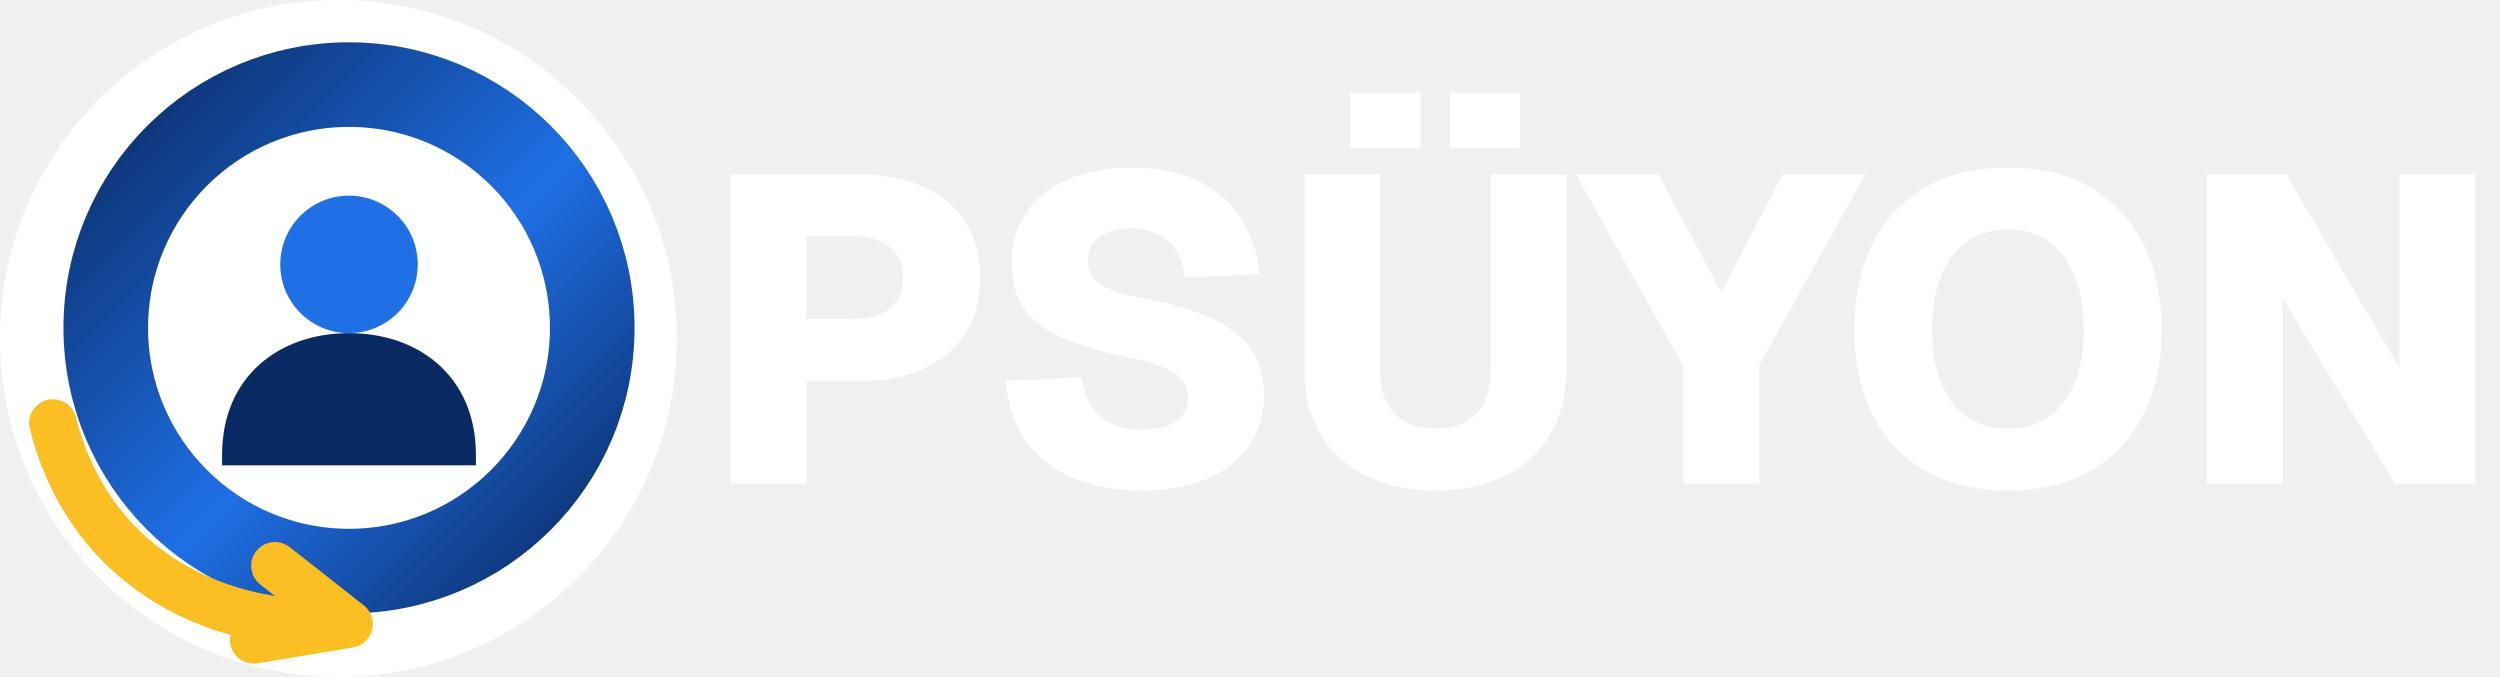
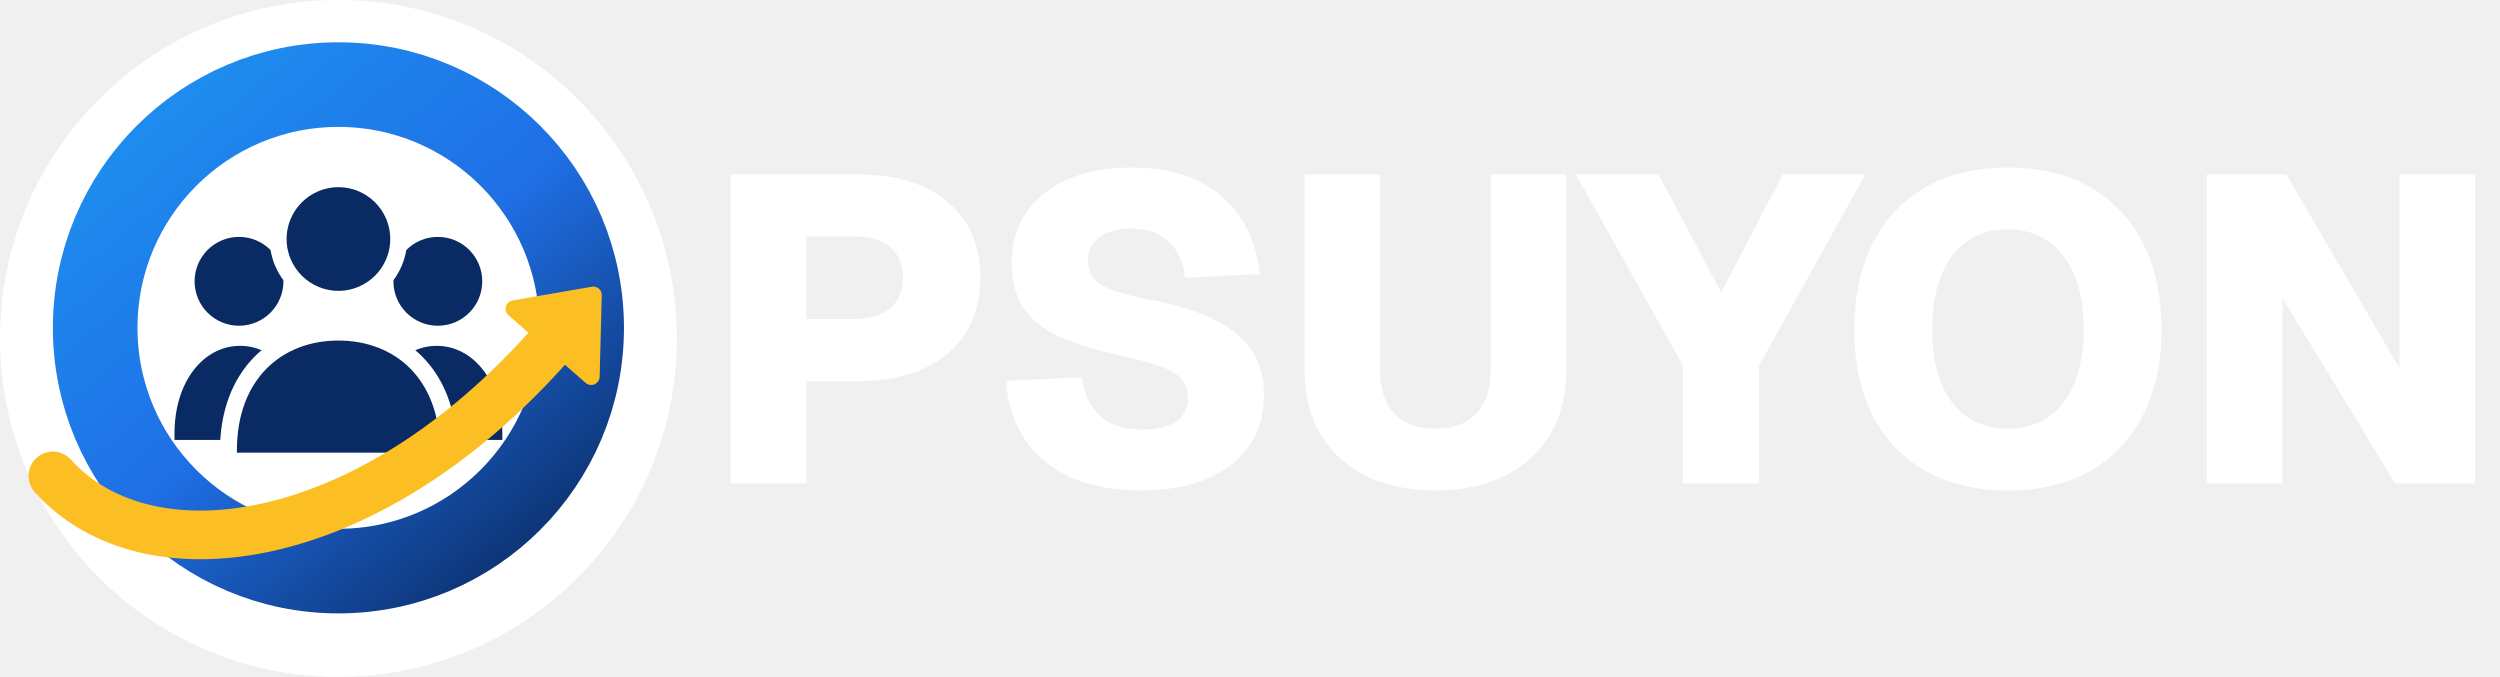
<svg xmlns="http://www.w3.org/2000/svg" viewBox="0 0 206.84 56" width="827.36" height="224">
  <svg x="0" y="0" width="56" height="56" viewBox="0 0 64 64">
    <circle cx="32" cy="32" r="32" fill="#ffffff" />
    <defs>
-       <linearGradient id="lm-ring" x1="8" y1="8" x2="56" y2="56" gradientUnits="userSpaceOnUse">
-         <stop offset="0" stop-color="#0a2a63" />
-         <stop offset="0.55" stop-color="#1f6fe5" />
+       <linearGradient id="lm-ring" x1="12" y1="8" x2="52" y2="56" gradientUnits="userSpaceOnUse">
+         <stop offset="0" stop-color="#1e90f0" />
+         <stop offset="0.5" stop-color="#1f6fe5" />
        <stop offset="1" stop-color="#0a2a63" />
      </linearGradient>
    </defs>
-     <circle cx="33" cy="31" r="23" fill="none" stroke="url(#lm-ring)" stroke-width="8" />
-     <circle cx="33" cy="25" r="6.5" fill="#1f6fe5" />
-     <path d="M21 43c0-7.4 5.4-11.5 12-11.5S45 35.6 45 43v1H21v-1Z" fill="#0a2a63" />
-     <path d="M5 40c3 12 13 19 26 19" fill="none" stroke="#fbbf24" stroke-width="4.5" stroke-linecap="round" />
-     <path d="M26 53.5 33 59l-9 1.5" fill="none" stroke="#fbbf24" stroke-width="4.5" stroke-linecap="round" stroke-linejoin="round" />
+     <circle cx="32" cy="31" r="23" fill="none" stroke="url(#lm-ring)" stroke-width="8" />
+     <circle cx="22.6" cy="26.6" r="4.2" fill="#0a2a63" />
+     <circle cx="41.4" cy="26.6" r="4.2" fill="#0a2a63" />
+     <path d="M16.5 41c0-5 2.8-8.3 6.2-8.3s6.2 3.3 6.2 8.3v.6H16.5Z" fill="#0a2a63" />
+     <path d="M35.1 41c0-5 2.8-8.3 6.2-8.3s6.2 3.3 6.2 8.3v.6H35.1Z" fill="#0a2a63" />
+     <circle cx="32" cy="22.6" r="5.7" fill="#0a2a63" stroke="#ffffff" stroke-width="1.6" />
+     <path d="M21.6 42.6c0-7.2 4.6-11.2 10.4-11.2s10.4 4 10.4 11.2v1H21.6Z" fill="#0a2a63" stroke="#ffffff" stroke-width="1.6" stroke-linejoin="round" />
+     <path d="M5 45C14 55 35 52 52.2 32.4" fill="none" stroke="#fbbf24" stroke-width="4.6" stroke-linecap="round" />
+     <path d="M56.1 27.9 55.9 35.6 48.6 29.2Z" fill="#fbbf24" stroke="#fbbf24" stroke-width="1.6" stroke-linejoin="round" />
  </svg>
-   <path d="M66.712 40L60.448 40L60.448 14.440L71.032 14.440Q75.748 14.440 78.430 16.726Q81.112 19.012 81.112 22.972L81.112 22.972Q81.112 25.600 79.906 27.526Q78.700 29.452 76.432 30.496Q74.164 31.540 71.032 31.540L71.032 31.540L66.712 31.540L66.712 40ZM66.712 19.552L66.712 26.392L70.600 26.392Q72.508 26.392 73.606 25.528Q74.704 24.664 74.704 22.972L74.704 22.972Q74.704 21.316 73.624 20.434Q72.544 19.552 70.600 19.552L70.600 19.552L66.712 19.552ZM94.392 40.576L94.392 40.576Q90.972 40.576 88.542 39.460Q86.112 38.344 84.762 36.310Q83.412 34.276 83.232 31.504L83.232 31.504L89.496 31.216Q89.676 32.584 90.288 33.556Q90.900 34.528 91.926 35.032Q92.952 35.536 94.464 35.536L94.464 35.536Q95.688 35.536 96.534 35.248Q97.380 34.960 97.830 34.384Q98.280 33.808 98.280 32.944L98.280 32.944Q98.280 32.152 97.902 31.558Q97.524 30.964 96.426 30.478Q95.328 29.992 93.132 29.524L93.132 29.524Q89.748 28.804 87.678 27.850Q85.608 26.896 84.654 25.438Q83.700 23.980 83.700 21.712L83.700 21.712Q83.700 19.372 84.888 17.608Q86.076 15.844 88.308 14.854Q90.540 13.864 93.636 13.864L93.636 13.864Q96.948 13.864 99.198 14.998Q101.448 16.132 102.708 18.112Q103.968 20.092 104.220 22.684L104.220 22.684L98.028 22.972Q97.920 21.712 97.362 20.812Q96.804 19.912 95.850 19.408Q94.896 18.904 93.564 18.904L93.564 18.904Q91.908 18.904 90.954 19.624Q90 20.344 90 21.496L90 21.496Q90 22.396 90.450 22.972Q90.900 23.548 91.944 23.962Q92.988 24.376 94.860 24.736L94.860 24.736Q98.532 25.420 100.656 26.536Q102.780 27.652 103.680 29.164Q104.580 30.676 104.580 32.656L104.580 32.656Q104.580 35.104 103.356 36.886Q102.132 38.668 99.846 39.622Q97.560 40.576 94.392 40.576ZM118.760 40.576L118.760 40.576Q115.448 40.576 113.018 39.370Q110.588 38.164 109.256 35.932Q107.924 33.700 107.924 30.676L107.924 30.676L107.924 14.440L114.188 14.440L114.188 30.676Q114.188 32.944 115.358 34.204Q116.528 35.464 118.760 35.464L118.760 35.464Q120.992 35.464 122.162 34.204Q123.332 32.944 123.332 30.676L123.332 30.676L123.332 14.440L129.596 14.440L129.596 30.676Q129.596 33.700 128.264 35.932Q126.932 38.164 124.502 39.370Q122.072 40.576 118.760 40.576ZM117.536 12.280L111.704 12.280L111.704 7.672L117.536 7.672L117.536 12.280ZM125.744 12.280L119.948 12.280L119.948 7.672L125.744 7.672L125.744 12.280ZM145.540 40L139.240 40L139.240 30.244L130.384 14.440L137.224 14.440L142.408 24.196L147.484 14.440L154.324 14.440L145.540 30.244L145.540 40ZM166.128 40.576L166.128 40.576Q162.168 40.576 159.306 38.956Q156.444 37.336 154.932 34.348Q153.420 31.360 153.420 27.256L153.420 27.256Q153.420 23.152 154.932 20.146Q156.444 17.140 159.306 15.502Q162.168 13.864 166.128 13.864L166.128 13.864Q170.124 13.864 172.950 15.502Q175.776 17.140 177.306 20.146Q178.836 23.152 178.836 27.256L178.836 27.256Q178.836 31.360 177.306 34.348Q175.776 37.336 172.950 38.956Q170.124 40.576 166.128 40.576ZM166.128 35.464L166.128 35.464Q168.108 35.464 169.494 34.492Q170.880 33.520 171.636 31.684Q172.392 29.848 172.392 27.256L172.392 27.256Q172.392 24.664 171.636 22.810Q170.880 20.956 169.476 19.966Q168.072 18.976 166.092 18.976L166.092 18.976Q164.148 18.976 162.744 19.966Q161.340 20.956 160.602 22.810Q159.864 24.664 159.864 27.256L159.864 27.256Q159.864 29.848 160.602 31.684Q161.340 33.520 162.744 34.492Q164.148 35.464 166.128 35.464ZM188.840 40L182.576 40L182.576 14.440L189.164 14.440L198.524 30.460L198.524 14.440L204.788 14.440L204.788 40L198.164 40L188.840 24.664L188.840 40Z" fill="#ffffff" />
+   <path d="M66.712 40L60.448 40L60.448 14.440L71.032 14.440Q75.748 14.440 78.430 16.726Q81.112 19.012 81.112 22.972L81.112 22.972Q81.112 25.600 79.906 27.526Q78.700 29.452 76.432 30.496Q74.164 31.540 71.032 31.540L71.032 31.540L66.712 31.540L66.712 40ZM66.712 19.552L66.712 26.392L70.600 26.392Q72.508 26.392 73.606 25.528Q74.704 24.664 74.704 22.972L74.704 22.972Q74.704 21.316 73.624 20.434Q72.544 19.552 70.600 19.552L70.600 19.552L66.712 19.552ZM94.392 40.576L94.392 40.576Q90.972 40.576 88.542 39.460Q86.112 38.344 84.762 36.310Q83.412 34.276 83.232 31.504L83.232 31.504L89.496 31.216Q89.676 32.584 90.288 33.556Q90.900 34.528 91.926 35.032Q92.952 35.536 94.464 35.536L94.464 35.536Q95.688 35.536 96.534 35.248Q97.380 34.960 97.830 34.384Q98.280 33.808 98.280 32.944L98.280 32.944Q98.280 32.152 97.902 31.558Q97.524 30.964 96.426 30.478Q95.328 29.992 93.132 29.524L93.132 29.524Q89.748 28.804 87.678 27.850Q85.608 26.896 84.654 25.438Q83.700 23.980 83.700 21.712L83.700 21.712Q83.700 19.372 84.888 17.608Q86.076 15.844 88.308 14.854Q90.540 13.864 93.636 13.864L93.636 13.864Q96.948 13.864 99.198 14.998Q101.448 16.132 102.708 18.112Q103.968 20.092 104.220 22.684L104.220 22.684L98.028 22.972Q97.920 21.712 97.362 20.812Q96.804 19.912 95.850 19.408Q94.896 18.904 93.564 18.904L93.564 18.904Q91.908 18.904 90.954 19.624Q90 20.344 90 21.496L90 21.496Q90 22.396 90.450 22.972Q90.900 23.548 91.944 23.962Q92.988 24.376 94.860 24.736L94.860 24.736Q98.532 25.420 100.656 26.536Q102.780 27.652 103.680 29.164Q104.580 30.676 104.580 32.656L104.580 32.656Q104.580 35.104 103.356 36.886Q102.132 38.668 99.846 39.622Q97.560 40.576 94.392 40.576ZM118.760 40.576L118.760 40.576Q115.448 40.576 113.018 39.370Q110.588 38.164 109.256 35.932Q107.924 33.700 107.924 30.676L107.924 30.676L107.924 14.440L114.188 14.440L114.188 30.676Q114.188 32.944 115.358 34.204Q116.528 35.464 118.760 35.464L118.760 35.464Q120.992 35.464 122.162 34.204Q123.332 32.944 123.332 30.676L123.332 30.676L123.332 14.440L129.596 14.440L129.596 30.676Q129.596 33.700 128.264 35.932Q126.932 38.164 124.502 39.370Q122.072 40.576 118.760 40.576ZM145.540 40L139.240 40L139.240 30.244L130.384 14.440L137.224 14.440L142.408 24.196L147.484 14.440L154.324 14.440L145.540 30.244L145.540 40ZM166.128 40.576L166.128 40.576Q162.168 40.576 159.306 38.956Q156.444 37.336 154.932 34.348Q153.420 31.360 153.420 27.256L153.420 27.256Q153.420 23.152 154.932 20.146Q156.444 17.140 159.306 15.502Q162.168 13.864 166.128 13.864L166.128 13.864Q170.124 13.864 172.950 15.502Q175.776 17.140 177.306 20.146Q178.836 23.152 178.836 27.256L178.836 27.256Q178.836 31.360 177.306 34.348Q175.776 37.336 172.950 38.956Q170.124 40.576 166.128 40.576ZM166.128 35.464L166.128 35.464Q168.108 35.464 169.494 34.492Q170.880 33.520 171.636 31.684Q172.392 29.848 172.392 27.256L172.392 27.256Q172.392 24.664 171.636 22.810Q170.880 20.956 169.476 19.966Q168.072 18.976 166.092 18.976L166.092 18.976Q164.148 18.976 162.744 19.966Q161.340 20.956 160.602 22.810Q159.864 24.664 159.864 27.256L159.864 27.256Q159.864 29.848 160.602 31.684Q161.340 33.520 162.744 34.492Q164.148 35.464 166.128 35.464ZM188.840 40L182.576 40L182.576 14.440L189.164 14.440L198.524 30.460L198.524 14.440L204.788 14.440L204.788 40L198.164 40L188.840 24.664L188.840 40Z" fill="#ffffff" />
</svg>
